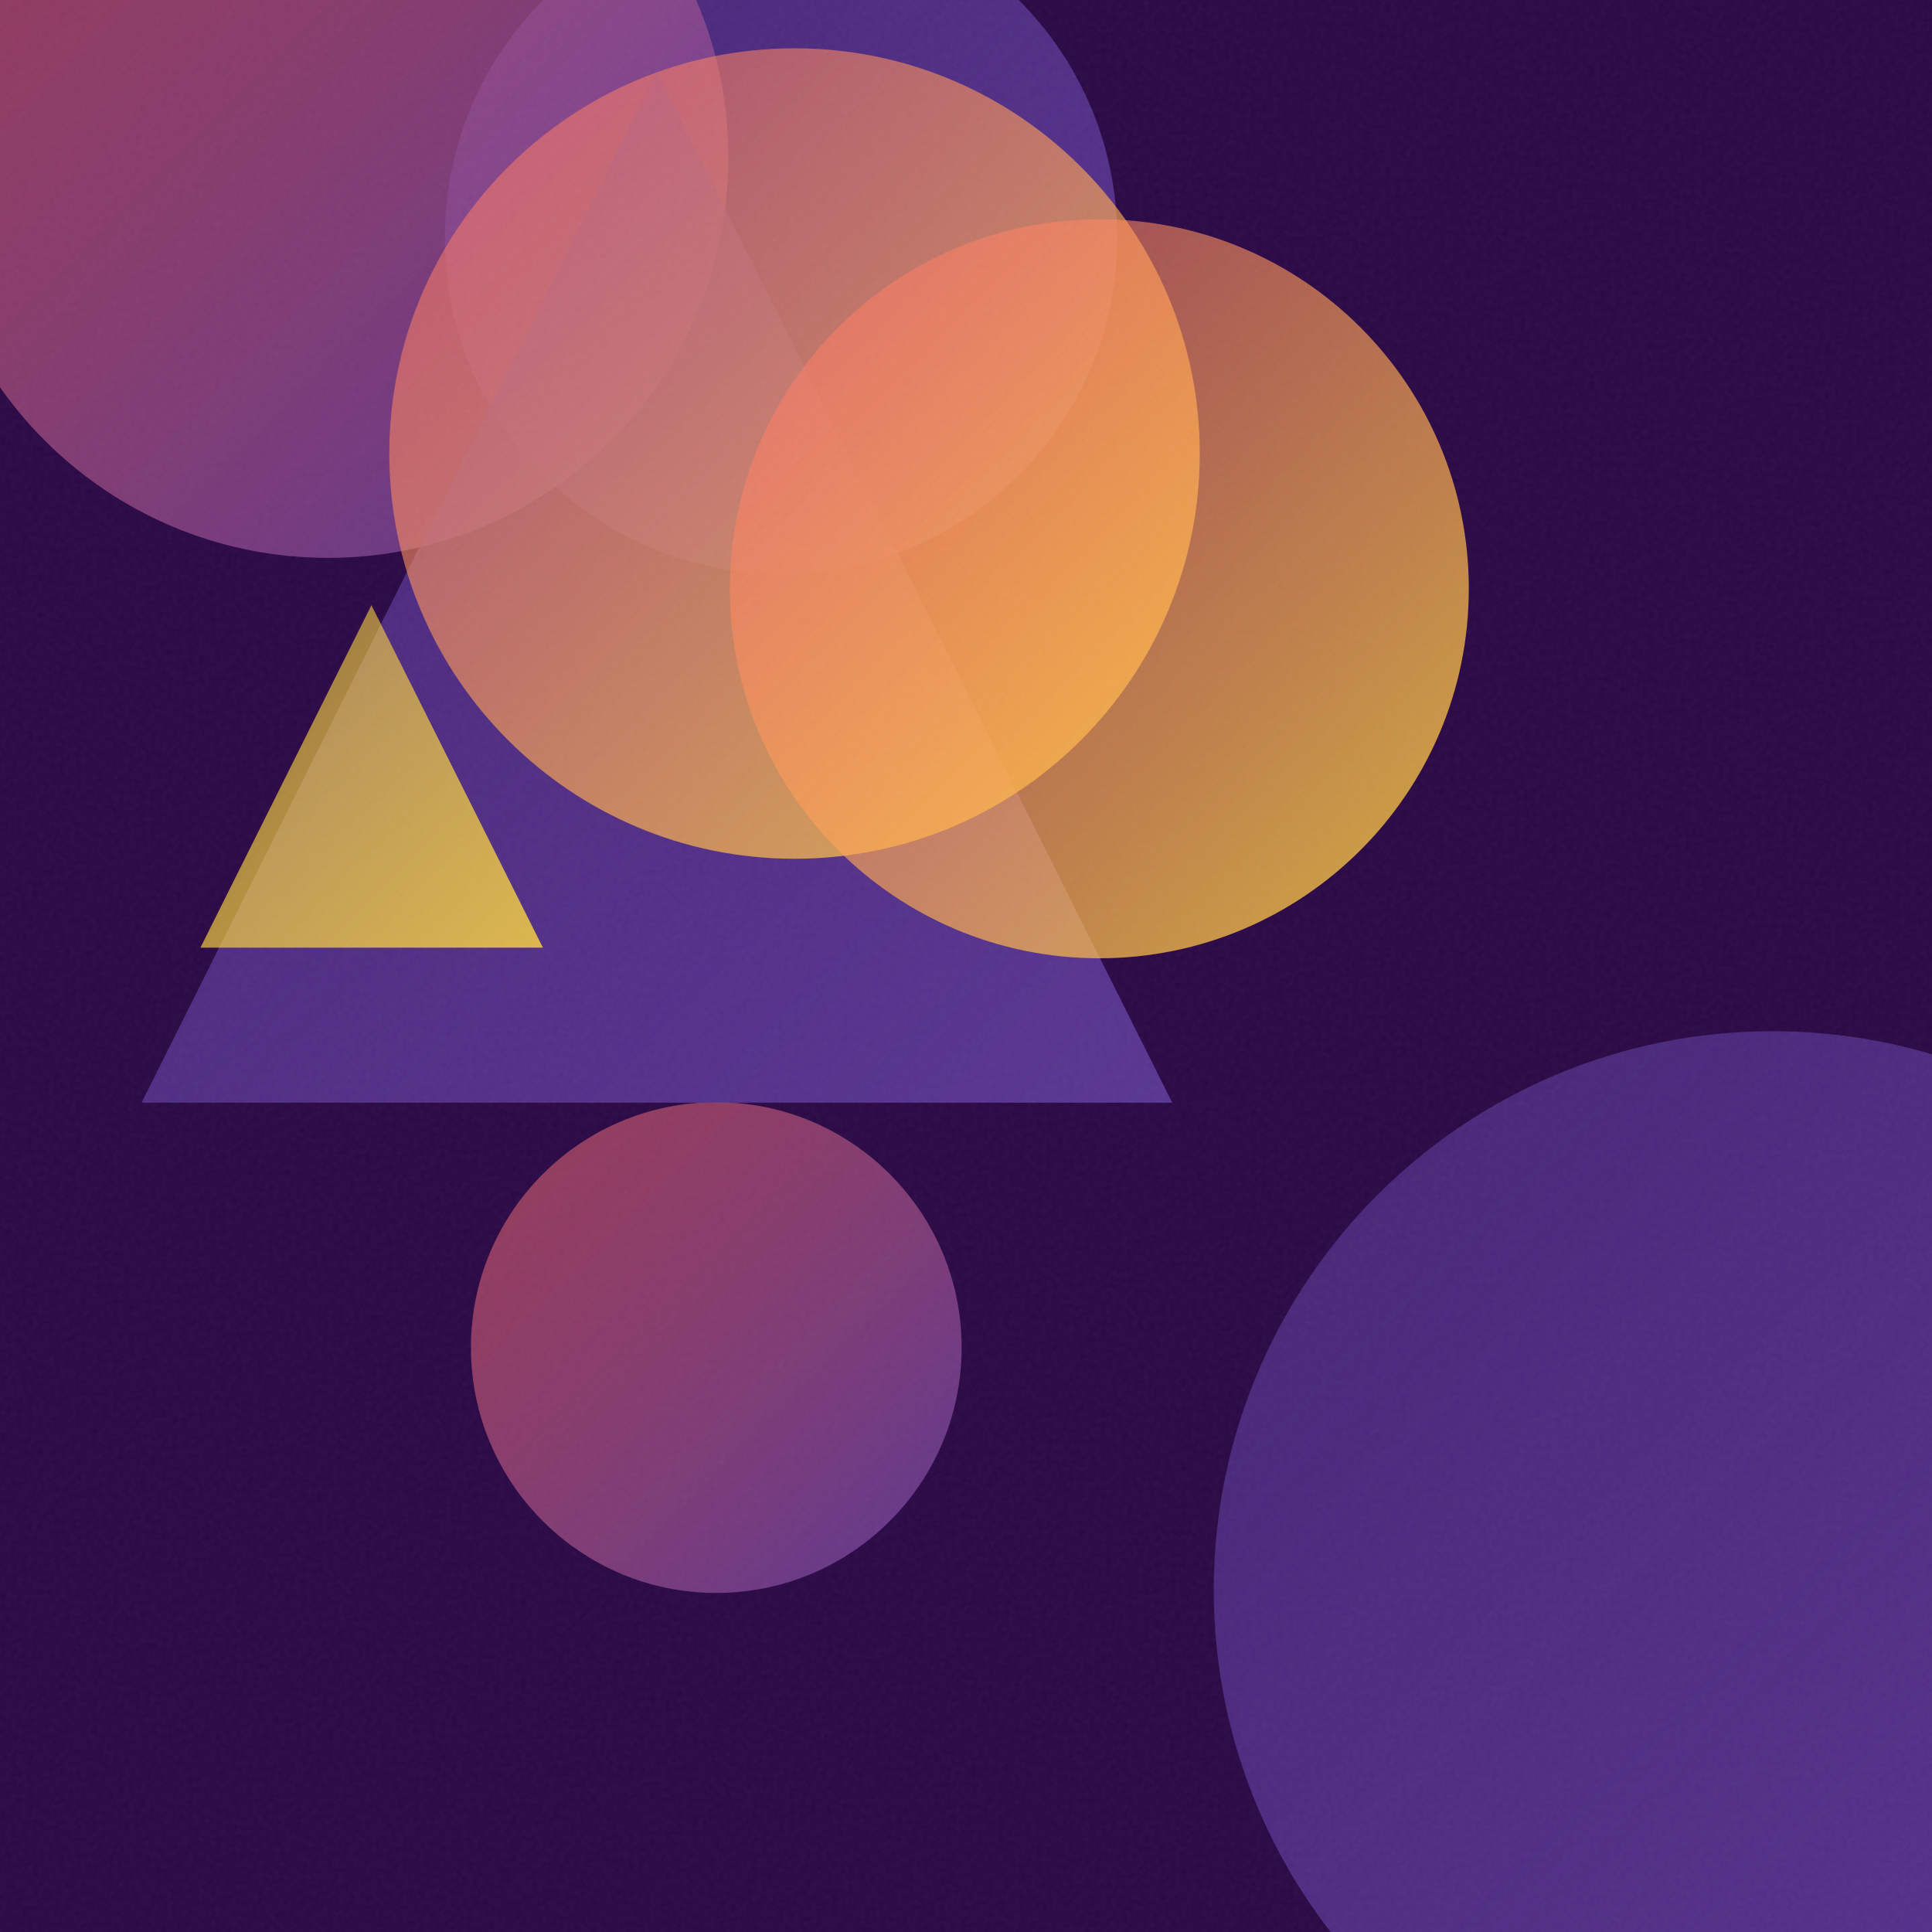
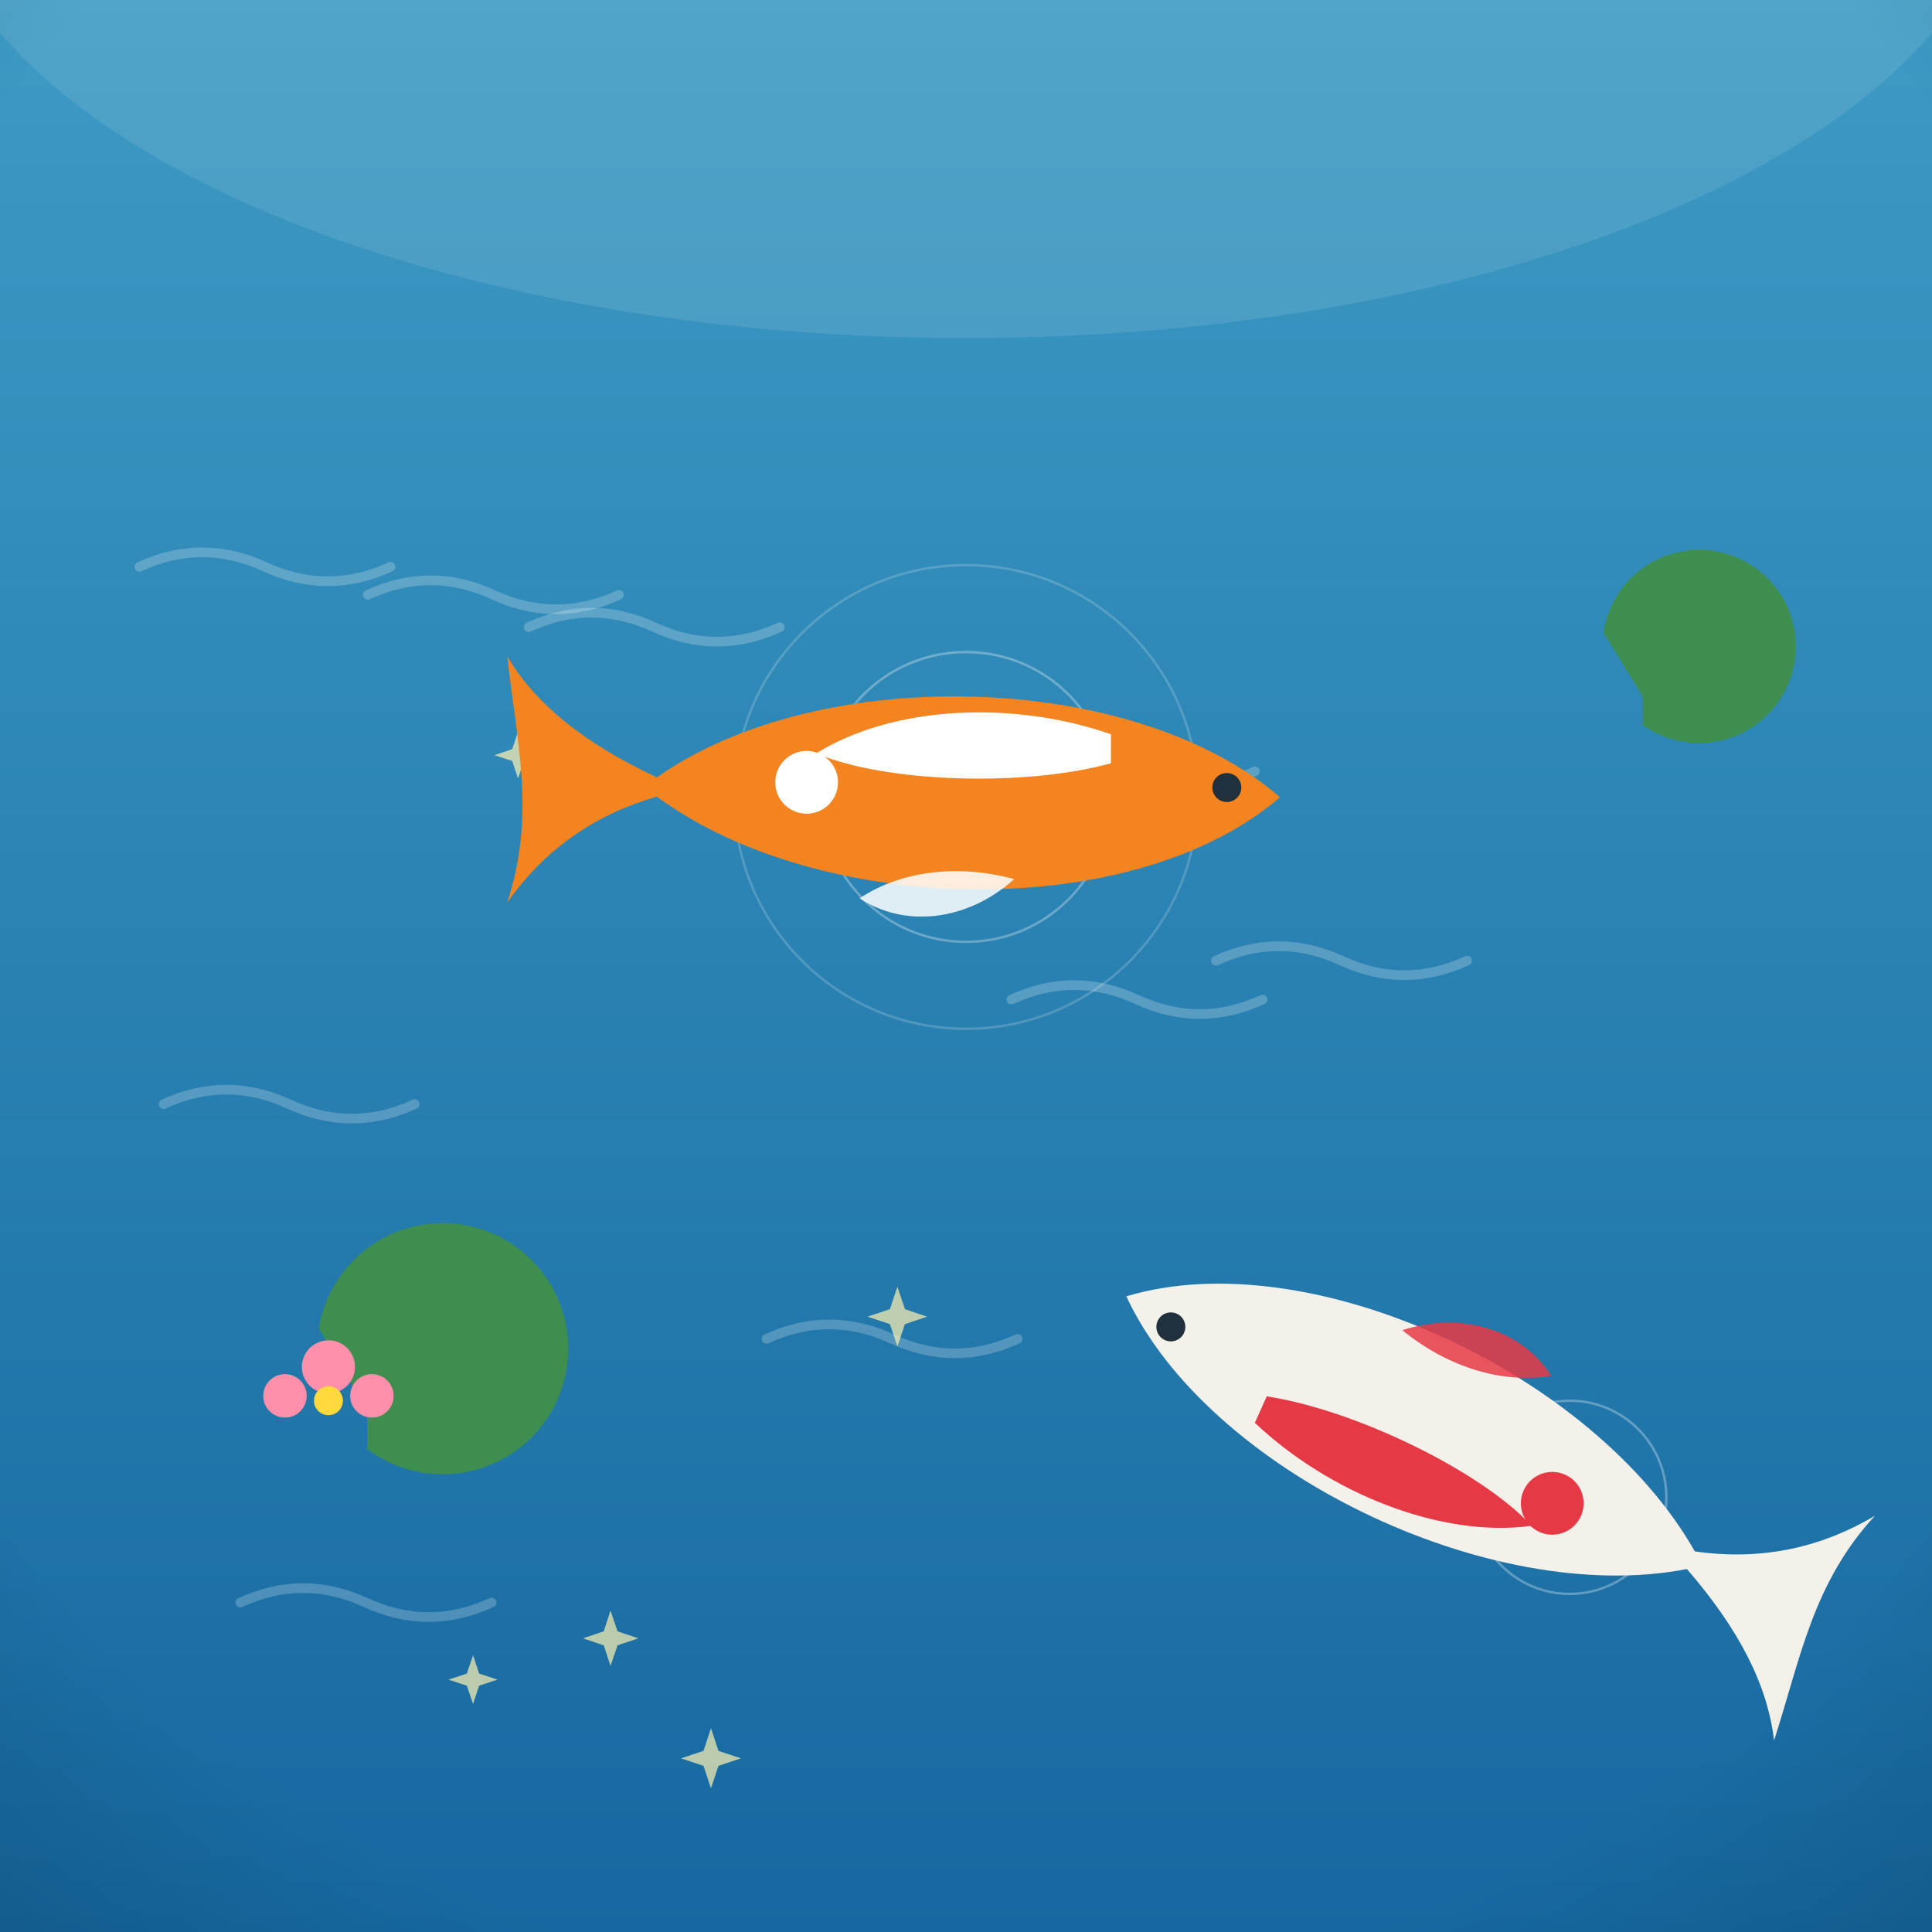
- <svg xmlns="http://www.w3.org/2000/svg" viewBox="0 0 400 400">
+ <svg xmlns="http://www.w3.org/2000/svg" viewBox="0 0 800 800">
  <defs>
-     <linearGradient id="g0" x1="92.1" y1="-20.4" x2="231.3" y2="118.8" gradientUnits="userSpaceOnUse">
-       <stop offset="0" stop-color="#6441A5" stop-opacity="0.5" />
-       <stop offset="1" stop-color="#6441A5" stop-opacity="0.8" />
+     <linearGradient id="sky" x1="0" y1="0" x2="0" y2="1">
+       <stop offset="0" stop-color="#7f7fd5" />
+       <stop offset="0.55" stop-color="#e88ca0" />
+       <stop offset="1" stop-color="#ffd9a0" />
    </linearGradient>
-     <linearGradient id="g1" x1="-14.9" y1="-50.3" x2="150.8" y2="115.5" gradientUnits="userSpaceOnUse">
-       <stop offset="0" stop-color="#FF6B6B" stop-opacity="0.5" />
-       <stop offset="1" stop-color="#6441A5" stop-opacity="0.8" />
+     <radialGradient id="sunG" cx="0.38" cy="0.35" r="0.9">
+       <stop offset="0" stop-color="#fff3b0" />
+       <stop offset="1" stop-color="#ffb703" />
+     </radialGradient>
+     <linearGradient id="ground" x1="0" y1="0" x2="0" y2="1">
+       <stop offset="0" stop-color="#69b06f" />
+       <stop offset="1" stop-color="#3c7a44" />
    </linearGradient>
-     <linearGradient id="g2" x1="97.5" y1="228.2" x2="199.1" y2="329.8" gradientUnits="userSpaceOnUse">
-       <stop offset="0" stop-color="#FF6B6B" stop-opacity="0.5" />
-       <stop offset="1" stop-color="#6441A5" stop-opacity="0.8" />
+     <linearGradient id="sea" x1="0" y1="0" x2="0" y2="1">
+       <stop offset="0" stop-color="#3d9bc4" />
+       <stop offset="1" stop-color="#1668a0" />
    </linearGradient>
-     <linearGradient id="g3" x1="29.3" y1="15.0" x2="242.7" y2="228.3" gradientUnits="userSpaceOnUse">
-       <stop offset="0" stop-color="#6441A5" stop-opacity="0.5" />
-       <stop offset="1" stop-color="#6441A5" stop-opacity="0.8" />
+     <linearGradient id="shade" x1="0" y1="0" x2="0" y2="1">
+       <stop offset="0" stop-color="#ffffff" stop-opacity="0.20" />
+       <stop offset="0.5" stop-color="#ffffff" stop-opacity="0" />
+       <stop offset="1" stop-color="#000000" stop-opacity="0.16" />
    </linearGradient>
-     <linearGradient id="g4" x1="80.6" y1="10.1" x2="248.3" y2="177.8" gradientUnits="userSpaceOnUse">
-       <stop offset="0" stop-color="#FF6B6B" stop-opacity="0.5" />
-       <stop offset="1" stop-color="#FFD93D" stop-opacity="0.8" />
-     </linearGradient>
-     <linearGradient id="g5" x1="251.3" y1="213.5" x2="482.7" y2="444.9" gradientUnits="userSpaceOnUse">
-       <stop offset="0" stop-color="#6441A5" stop-opacity="0.5" />
-       <stop offset="1" stop-color="#6441A5" stop-opacity="0.8" />
-     </linearGradient>
-     <linearGradient id="g6" x1="41.5" y1="125.3" x2="112.4" y2="196.2" gradientUnits="userSpaceOnUse">
-       <stop offset="0" stop-color="#FFD93D" stop-opacity="0.5" />
-       <stop offset="1" stop-color="#FFD93D" stop-opacity="0.8" />
-     </linearGradient>
-     <linearGradient id="g7" x1="151.1" y1="45.4" x2="304.1" y2="198.4" gradientUnits="userSpaceOnUse">
-       <stop offset="0" stop-color="#FF6B6B" stop-opacity="0.5" />
-       <stop offset="1" stop-color="#FFD93D" stop-opacity="0.8" />
-     </linearGradient>
-     <filter id="n">
-       <feTurbulence type="fractalNoise" baseFrequency="0.9" numOctaves="2" stitchTiles="stitch" />
-       <feColorMatrix type="saturate" values="0" />
-     </filter>
+     <radialGradient id="vig" cx="0.5" cy="0.42" r="0.85">
+       <stop offset="0.72" stop-color="#000000" stop-opacity="0" />
+       <stop offset="1" stop-color="#000000" stop-opacity="0.20" />
+     </radialGradient>
  </defs>
-   <rect width="400" height="400" fill="#2a0845" />
-   <circle cx="161.7" cy="49.2" r="69.6" fill="url(#g0)" />
-   <circle cx="67.9" cy="32.6" r="82.9" fill="url(#g1)" />
-   <circle cx="148.3" cy="279.0" r="50.8" fill="url(#g2)" />
-   <path d="M 136.0 15.0 L 242.7 228.3 L 29.3 228.3 Z" fill="url(#g3)" />
-   <circle cx="164.5" cy="93.9" r="83.9" fill="url(#g4)" />
-   <circle cx="367.0" cy="329.2" r="115.7" fill="url(#g5)" />
-   <path d="M 76.9 125.3 L 112.4 196.2 L 41.5 196.2 Z" fill="url(#g6)" />
-   <circle cx="227.6" cy="121.9" r="76.5" fill="url(#g7)" />
-   <rect width="400" height="400" filter="url(#n)" opacity="0.05" />
+   <rect width="800" height="800" fill="url(#sea)" />
+   <ellipse cx="400" cy="-60" rx="430" ry="200" fill="#ffffff" opacity="0.10" />
+   <path d="M 503.5 397.8 q 26 -12 52 0 q 26 12 52 0" fill="none" stroke="#ffffff" stroke-width="4" stroke-linecap="round" opacity="0.22" />
+   <path d="M 418.8 413.9 q 26 -12 52 0 q 26 12 52 0" fill="none" stroke="#ffffff" stroke-width="4" stroke-linecap="round" opacity="0.22" />
+   <path d="M 57.7 234.7 q 26 -12 52 0 q 26 12 52 0" fill="none" stroke="#ffffff" stroke-width="4" stroke-linecap="round" opacity="0.22" />
+   <path d="M 317.4 554.4 q 26 -12 52 0 q 26 12 52 0" fill="none" stroke="#ffffff" stroke-width="4" stroke-linecap="round" opacity="0.22" />
+   <path d="M 218.9 259.7 q 26 -12 52 0 q 26 12 52 0" fill="none" stroke="#ffffff" stroke-width="4" stroke-linecap="round" opacity="0.22" />
+   <path d="M 99.5 663.6 q 26 -12 52 0 q 26 12 52 0" fill="none" stroke="#ffffff" stroke-width="4" stroke-linecap="round" opacity="0.22" />
+   <path d="M 415.6 319.4 q 26 -12 52 0 q 26 12 52 0" fill="none" stroke="#ffffff" stroke-width="4" stroke-linecap="round" opacity="0.22" />
+   <path d="M 152.3 246.3 q 26 -12 52 0 q 26 12 52 0" fill="none" stroke="#ffffff" stroke-width="4" stroke-linecap="round" opacity="0.22" />
+   <path d="M 67.7 457.2 q 26 -12 52 0 q 26 12 52 0" fill="none" stroke="#ffffff" stroke-width="4" stroke-linecap="round" opacity="0.22" />
+   <path d="M 195.9 685.4 L 198.4 693 L 206 695.5 L 198.4 698 L 195.9 705.6 L 193.3 698 L 185.7 695.5 L 193.3 693 Z" fill="#fff3b0" opacity="0.7" />
+   <path d="M 294.4 715.6 L 297.5 725 L 306.8 728.1 L 297.5 731.2 L 294.4 740.5 L 291.3 731.2 L 282 728.1 L 291.3 725 Z" fill="#fff3b0" opacity="0.7" />
+   <path d="M 371.6 532.8 L 374.7 542.1 L 383.9 545.2 L 374.7 548.3 L 371.6 557.5 L 368.5 548.3 L 359.2 545.2 L 368.5 542.1 Z" fill="#fff3b0" opacity="0.7" />
+   <path d="M 252.8 666.9 L 255.7 675.5 L 264.3 678.4 L 255.7 681.3 L 252.8 689.8 L 250 681.3 L 241.4 678.4 L 250 675.5 Z" fill="#fff3b0" opacity="0.7" />
+   <path d="M 214.5 302.9 L 217 310.2 L 224.3 312.7 L 217 315.1 L 214.5 322.4 L 212.1 315.1 L 204.7 312.7 L 212.1 310.2 Z" fill="#fff3b0" opacity="0.7" />
+   <g transform="translate(400 0) scale(-1 1) translate(-400 0)">
+     <g fill="none" stroke="#ffffff" opacity="0.3">
+       <circle cx="400" cy="330" r="60" />
+       <circle cx="400" cy="330" r="96" opacity="0.6" />
+       <circle cx="150" cy="620" r="40" />
+     </g>
+     <g transform="translate(400 330) rotate(-0.05133026)">
+       <path d="M -130 0 C -70 -52 60 -56 128 -8 C 158 -22 178 -38 190 -58 C 186 -22 178 8 190 44 C 176 24 156 8 128 0 C 60 50 -70 52 -130 0 Z" fill="#f4841f" />
+       <path d="M -60 -26 C -20 -40 30 -38 62 -18 C 34 -6 -24 -4 -60 -14 Z" fill="#ffffff" />
+       <circle cx="66" cy="-6" r="13" fill="#ffffff" />
+       <circle cx="-108" cy="-4" r="6" fill="#20303c" />
+       <path d="M -20 34 C 0 52 26 54 44 42 C 26 30 2 28 -20 34 Z" fill="#ffffff" opacity="0.85" />
+     </g>
+     <g transform="translate(215 590) rotate(155.8349)">
+       <path d="M -130 0 C -70 -52 60 -56 128 -8 C 158 -22 178 -38 190 -58 C 186 -22 178 8 190 44 C 176 24 156 8 128 0 C 60 50 -70 52 -130 0 Z" fill="#f4f1ea" />
+       <path d="M -60 -26 C -20 -40 30 -38 62 -18 C 34 -6 -24 -4 -60 -14 Z" fill="#e63946" />
+       <circle cx="66" cy="-6" r="13" fill="#e63946" />
+       <circle cx="-108" cy="-4" r="6" fill="#20303c" />
+       <path d="M -20 34 C 0 52 26 54 44 42 C 26 30 2 28 -20 34 Z" fill="#e63946" opacity="0.85" />
+     </g>
+     <g fill="#3e8e4f">
+       <path d="M648 600 a52 52 0 1 1 20 -50 l -20 34 Z" />
+       <path d="M120 300 a40 40 0 1 1 16 -38 l -16 26 Z" />
+     </g>
+     <g fill="#ff8fab">
+       <circle cx="664" cy="566" r="11" />
+       <circle cx="646" cy="578" r="9" />
+       <circle cx="682" cy="578" r="9" />
+       <circle cx="664" cy="580" r="6" fill="#ffd93d" />
+     </g>
+   </g>
+   <rect width="800" height="800" fill="url(#vig)" />
</svg>
